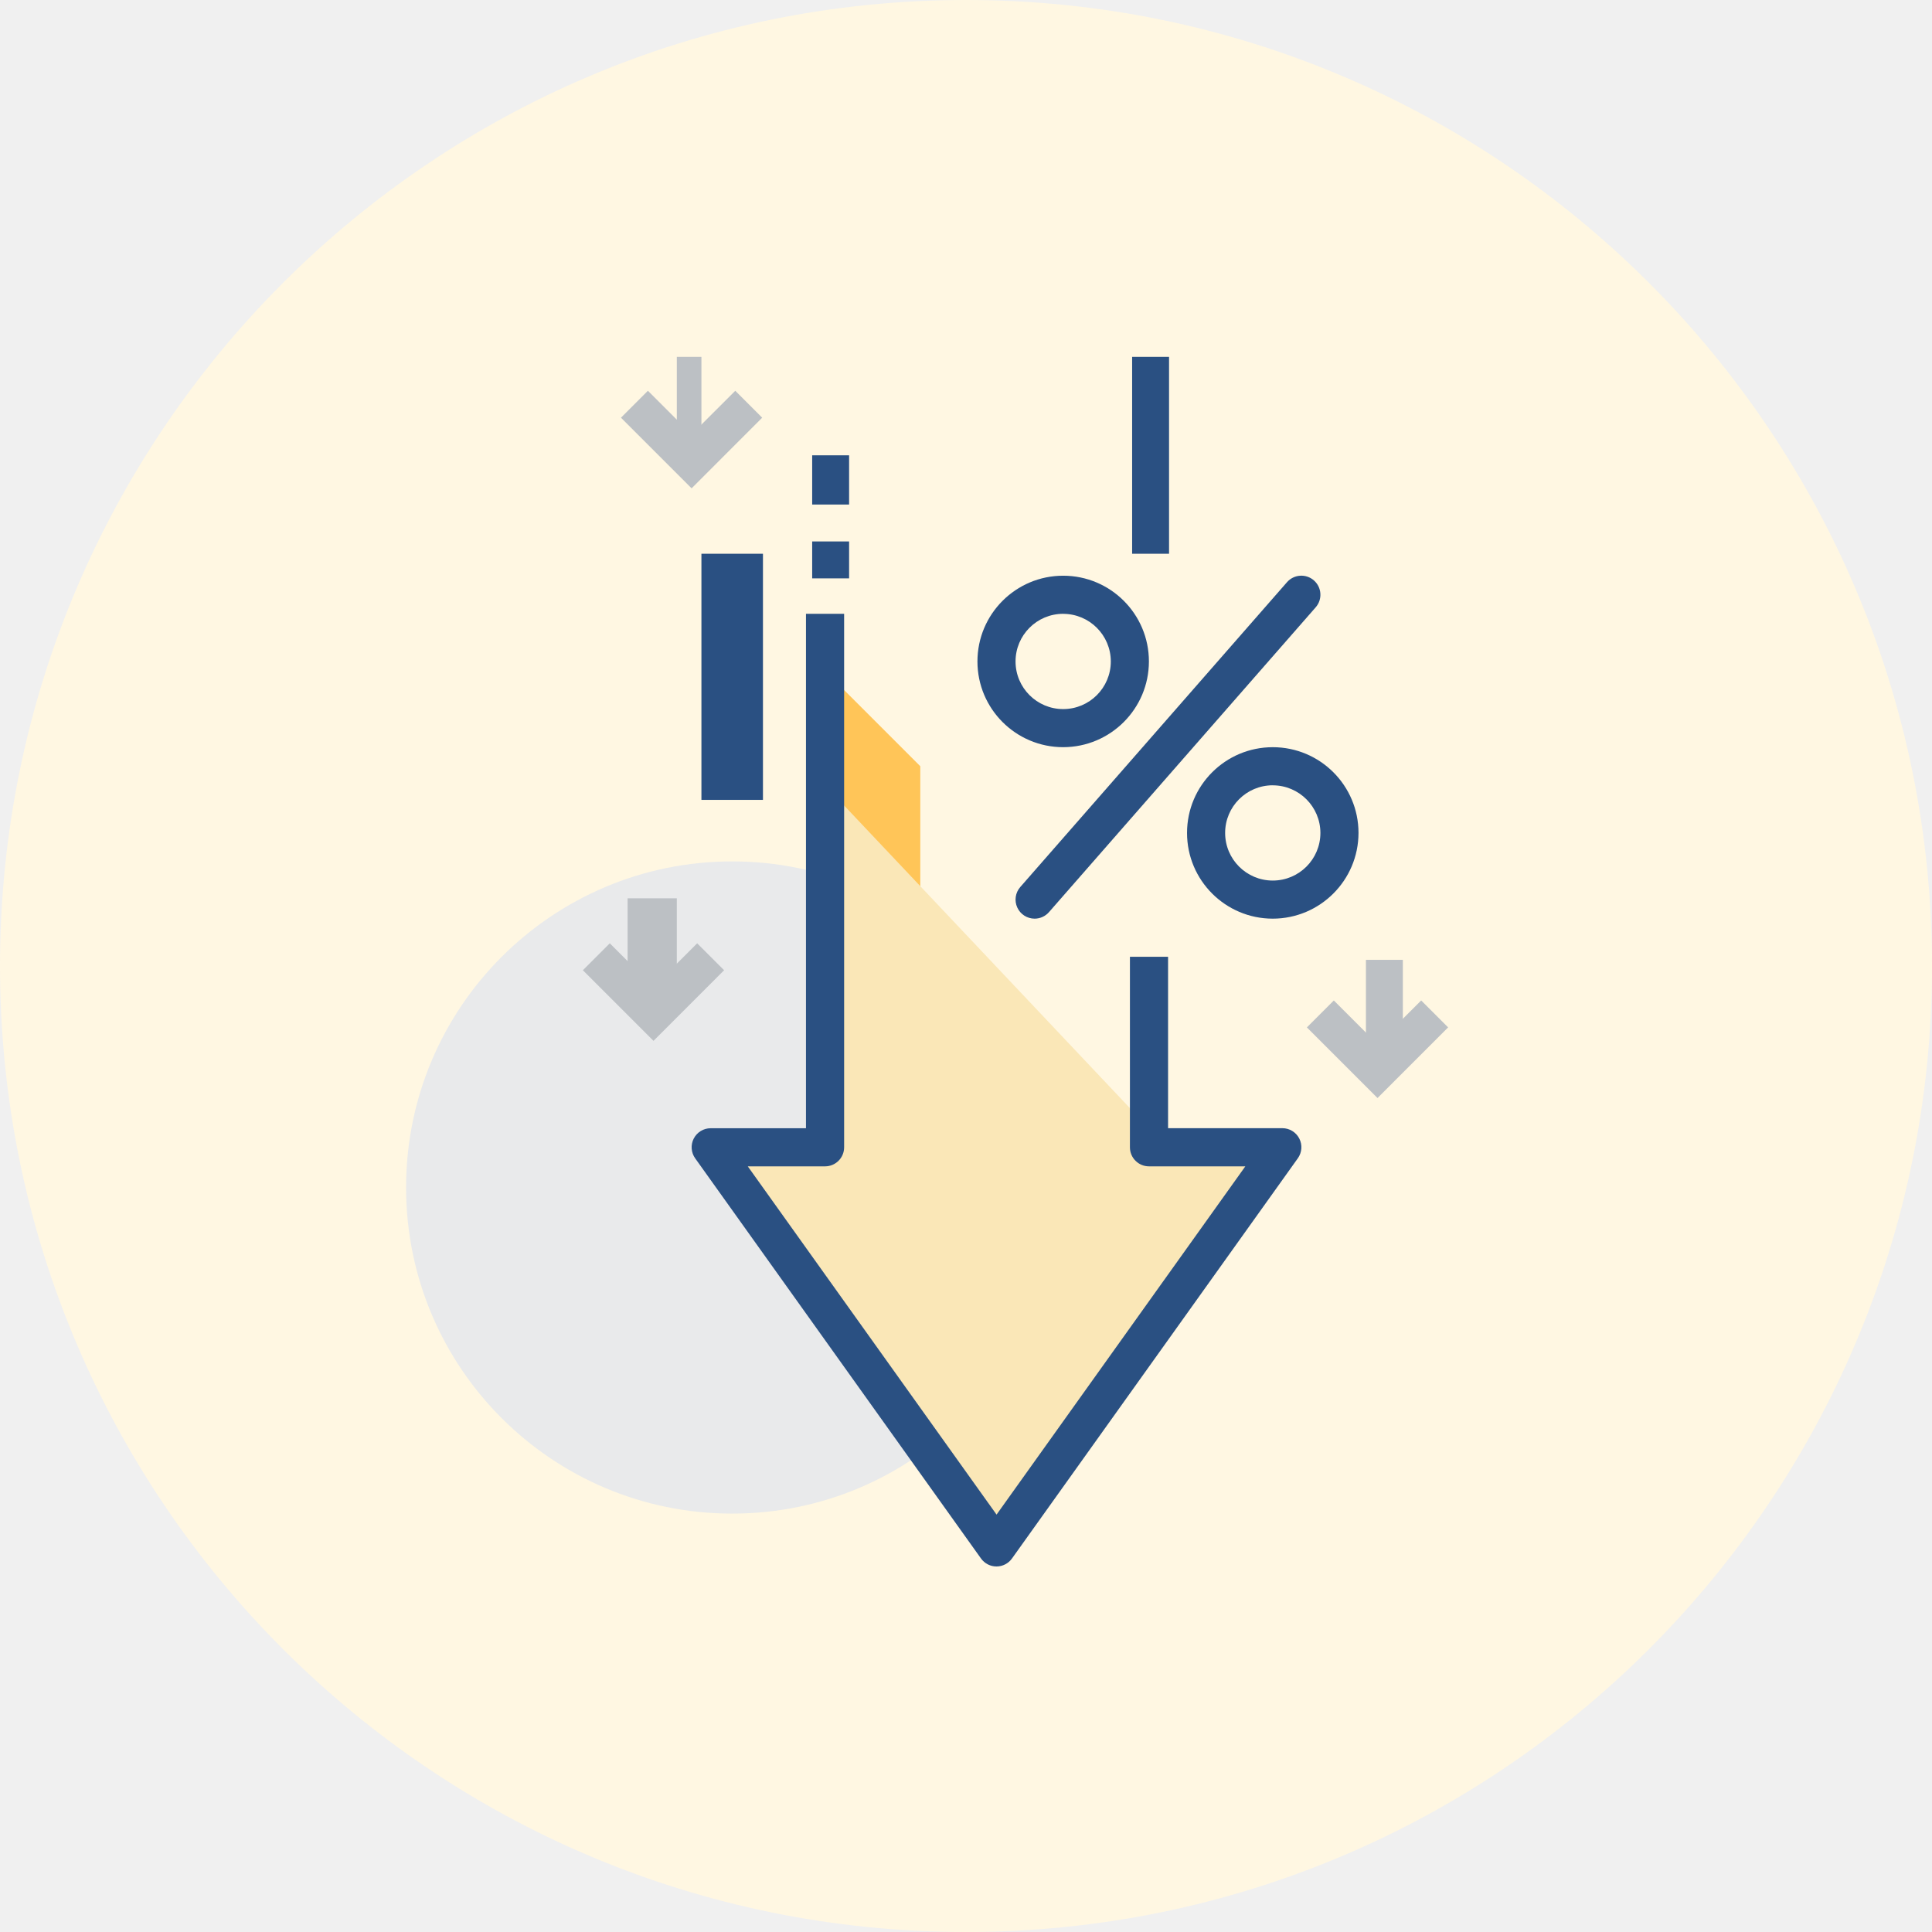
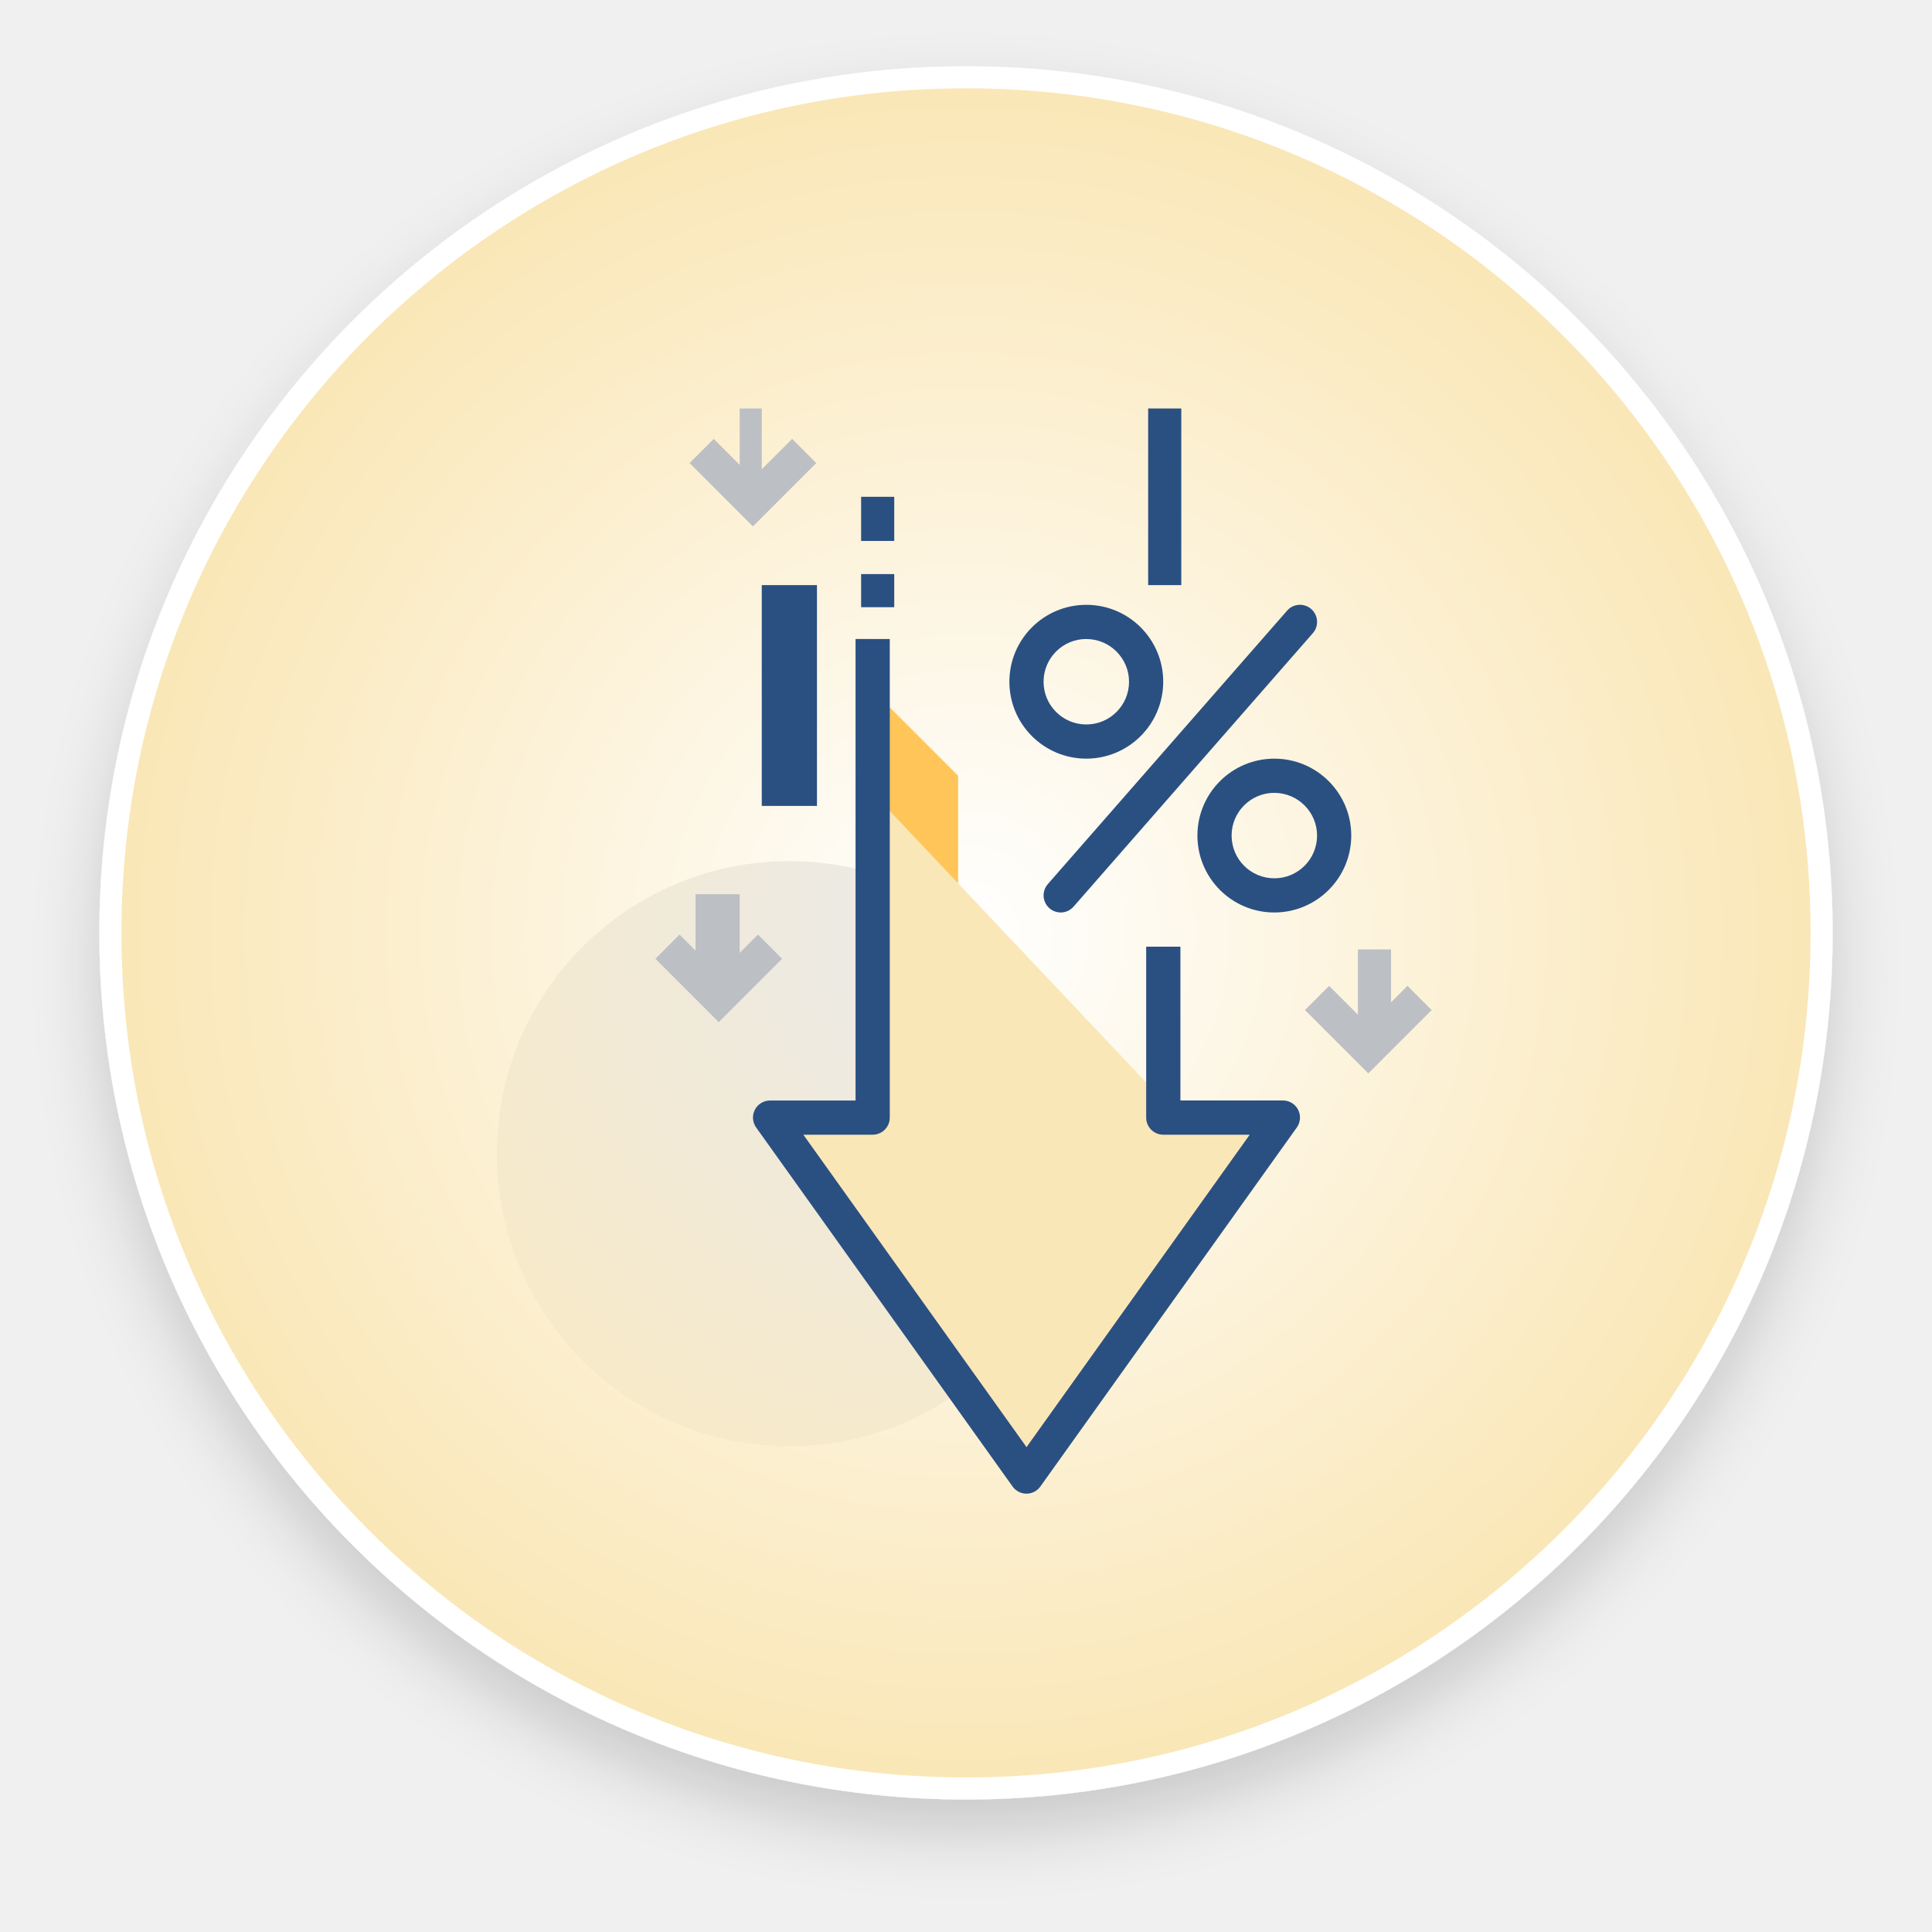
- <svg xmlns="http://www.w3.org/2000/svg" width="157" height="157" viewBox="0 0 157 157">
-   <g id="Grupo_18001" data-name="Grupo 18001" transform="translate(-443 -1816)">
-     <circle id="Elipse_952" data-name="Elipse 952" cx="78.5" cy="78.5" r="78.5" transform="translate(443 1816)" fill="#fff7e2" />
-     <g id="Grupo_17814" data-name="Grupo 17814" transform="translate(475.701 1844.601)">
+ <svg xmlns="http://www.w3.org/2000/svg" width="175" height="175" viewBox="0 0 175 175">
+   <defs>
+     <radialGradient id="radial-gradient" cx="0.5" cy="0.5" r="0.5" gradientUnits="objectBoundingBox">
+       <stop offset="0" stop-color="#fff" />
+       <stop offset="1" stop-color="#fae7b7" />
+     </radialGradient>
+     <filter id="Trazado_54420" x="0" y="0" width="175" height="175" filterUnits="userSpaceOnUse">
+       <feOffset dy="3" input="SourceAlpha" />
+       <feGaussianBlur stdDeviation="3" result="blur" />
+       <feFlood flood-opacity="0.161" />
+       <feComposite operator="in" in2="blur" />
+       <feComposite in="SourceGraphic" />
+     </filter>
+   </defs>
+   <g id="Grupo_24612" data-name="Grupo 24612" transform="translate(-445 -1808)">
+     <g transform="matrix(1, 0, 0, 1, 445, 1808)" filter="url(#Trazado_54420)">
+       <g id="Trazado_54420-2" data-name="Trazado 54420" transform="translate(9 6)" fill="url(#radial-gradient)">
+         <path d="M 78.5 156 C 68.037 156 57.888 153.951 48.334 149.91 C 43.742 147.968 39.313 145.564 35.17 142.765 C 31.066 139.992 27.207 136.808 23.699 133.301 C 20.192 129.794 17.008 125.934 14.235 121.83 C 11.436 117.687 9.032 113.258 7.09 108.666 C 3.049 99.112 1 88.963 1 78.5 C 1 68.037 3.049 57.888 7.09 48.334 C 9.032 43.742 11.436 39.313 14.235 35.17 C 17.008 31.066 20.192 27.207 23.699 23.699 C 27.207 20.192 31.066 17.008 35.17 14.235 C 39.313 11.436 43.742 9.032 48.334 7.09 C 57.888 3.049 68.037 1 78.5 1 C 88.963 1 99.112 3.049 108.666 7.09 C 113.258 9.032 117.687 11.436 121.83 14.235 C 125.934 17.008 129.794 20.192 133.301 23.699 C 136.808 27.207 139.992 31.066 142.765 35.17 C 145.564 39.313 147.968 43.742 149.91 48.334 C 153.951 57.888 156 68.037 156 78.5 C 156 88.963 153.951 99.112 149.91 108.666 C 147.968 113.258 145.564 117.687 142.765 121.83 C 139.992 125.934 136.808 129.794 133.301 133.301 C 129.794 136.808 125.934 139.992 121.83 142.765 C 117.687 145.564 113.258 147.968 108.666 149.91 C 99.112 153.951 88.963 156 78.5 156 Z" stroke="none" />
+         <path d="M 78.5 2 C 68.172 2 58.153 4.022 48.723 8.011 C 44.191 9.928 39.819 12.301 35.73 15.064 C 31.678 17.801 27.869 20.944 24.406 24.406 C 20.944 27.869 17.801 31.678 15.064 35.73 C 12.301 39.819 9.928 44.191 8.011 48.723 C 4.022 58.153 2 68.172 2 78.5 C 2 88.828 4.022 98.847 8.011 108.277 C 9.928 112.809 12.301 117.181 15.064 121.27 C 17.801 125.322 20.944 129.131 24.406 132.594 C 27.869 136.056 31.678 139.199 35.73 141.936 C 39.819 144.699 44.191 147.072 48.723 148.989 C 58.153 152.978 68.172 155 78.5 155 C 88.828 155 98.847 152.978 108.277 148.989 C 112.809 147.072 117.181 144.699 121.27 141.936 C 125.322 139.199 129.131 136.056 132.594 132.594 C 136.056 129.131 139.199 125.322 141.936 121.27 C 144.699 117.181 147.072 112.809 148.989 108.277 C 152.978 98.847 155 88.828 155 78.5 C 155 68.172 152.978 58.153 148.989 48.723 C 147.072 44.191 144.699 39.819 141.936 35.73 C 139.199 31.678 136.056 27.869 132.594 24.406 C 129.131 20.944 125.322 17.801 121.27 15.064 C 117.181 12.301 112.809 9.928 108.277 8.011 C 98.847 4.022 88.828 2 78.5 2 M 78.5 0 C 121.854 0 157 35.146 157 78.5 C 157 121.854 121.854 157 78.5 157 C 35.146 157 0 121.854 0 78.5 C 0 35.146 35.146 0 78.5 0 Z" stroke="none" fill="#fff" />
+       </g>
+     </g>
+     <g id="Grupo_17814" data-name="Grupo 17814" transform="translate(489.701 1844.601)">
      <path id="Trazado_45078" data-name="Trazado 45078" d="M324.742,226.742,317,219v26.321h7.742Z" transform="translate(-282.657 -193.076)" fill="#ffc558" />
-       <circle id="Elipse_950" data-name="Elipse 950" cx="26.5" cy="26.5" r="26.5" transform="translate(0.299 41.399)" fill="#e9eaeb" />
+       <circle id="Elipse_950" data-name="Elipse 950" cx="26.5" cy="26.5" r="26.5" transform="translate(0.299 41.399)" fill="#e9eaeb" style="mix-blend-mode: luminosity;isolation: isolate" />
      <path id="Trazado_45079" data-name="Trazado 45079" d="M334.225,286.933,311,254.418h9.29V225l26.321,27.87v1.548H357.45Z" transform="translate(-285.947 -189.786)" fill="#fae7b7" />
      <path id="Trazado_45080" data-name="Trazado 45080" d="M334.773,293.416a1.544,1.544,0,0,1-1.259-.649L310.29,260.252a1.546,1.546,0,0,1,1.259-2.448h7.742V216h3.1v43.353a1.548,1.548,0,0,1-1.548,1.548h-6.281l20.216,28.3,20.216-28.3h-7.83a1.548,1.548,0,0,1-1.548-1.548V243.87h3.1V257.8H358a1.546,1.546,0,0,1,1.259,2.448l-23.225,32.515A1.544,1.544,0,0,1,334.773,293.416Z" transform="translate(-286.496 -194.721)" fill="#2a5082" />
      <rect id="Rectángulo_4363" data-name="Rectángulo 4363" width="3" height="3" transform="translate(33.299 15.399)" fill="#2a5082" />
      <rect id="Rectángulo_4364" data-name="Rectángulo 4364" width="3" height="4" transform="translate(33.299 8.399)" fill="#2a5082" />
      <rect id="Rectángulo_4365" data-name="Rectángulo 4365" width="5" height="20" transform="translate(24.299 16.399)" fill="#2a5082" />
      <rect id="Rectángulo_4366" data-name="Rectángulo 4366" width="3" height="16" transform="translate(59.299 0.399)" fill="#2a5082" />
      <path id="Trazado_45081" data-name="Trazado 45081" d="M342.967,236.935a6.967,6.967,0,1,1,6.967-6.967A6.976,6.976,0,0,1,342.967,236.935Zm0-10.838a3.871,3.871,0,1,0,3.871,3.871A3.875,3.875,0,0,0,342.967,226.1Z" transform="translate(-272.239 -190.883)" fill="#2a5082" />
      <path id="Trazado_45082" data-name="Trazado 45082" d="M331.967,227.935a6.967,6.967,0,1,1,6.967-6.967A6.976,6.976,0,0,1,331.967,227.935Zm0-10.838a3.871,3.871,0,1,0,3.871,3.871A3.875,3.875,0,0,0,331.967,217.1Z" transform="translate(-278.271 -195.818)" fill="#2a5082" />
      <path id="Trazado_45083" data-name="Trazado 45083" d="M328.548,241.87a1.55,1.55,0,0,1-1.166-2.569l21.676-24.773a1.549,1.549,0,0,1,2.332,2.041l-21.676,24.773A1.551,1.551,0,0,1,328.548,241.87Z" transform="translate(-277.174 -195.818)" fill="#2a5082" />
      <g id="Grupo_17811" data-name="Grupo 17811" transform="translate(73.5 49.21)">
        <path id="Trazado_45084" data-name="Trazado 45084" d="M348.03,244.222l-5.74-5.74,2.189-2.189,3.55,3.55,3.55-3.55,2.189,2.189Z" transform="translate(-342.29 -232.804)" fill="#bcc0c4" />
        <rect id="Rectángulo_4367" data-name="Rectángulo 4367" width="3" height="9" transform="translate(4.799 0.189)" fill="#bcc0c4" />
      </g>
      <g id="Grupo_17812" data-name="Grupo 17812" transform="translate(14.664 44.816)">
        <path id="Trazado_45085" data-name="Trazado 45085" d="M310.03,241.222l-5.74-5.74,2.189-2.189,3.55,3.55,3.55-3.55,2.189,2.189Z" transform="translate(-304.29 -230.055)" fill="#bcc0c4" />
        <rect id="Rectángulo_4368" data-name="Rectángulo 4368" width="4" height="9" transform="translate(3.635 -0.418)" fill="#bcc0c4" />
      </g>
      <g id="Grupo_17813" data-name="Grupo 17813" transform="translate(17.76 0)">
        <path id="Trazado_45086" data-name="Trazado 45086" d="M312.03,212.222l-5.74-5.74,2.189-2.189,3.55,3.55,3.55-3.55,2.189,2.189Z" transform="translate(-306.29 -201.14)" fill="#bcc0c4" />
        <rect id="Rectángulo_4369" data-name="Rectángulo 4369" width="2" height="8" transform="translate(4.539 0.399)" fill="#bcc0c4" />
      </g>
    </g>
  </g>
</svg>
